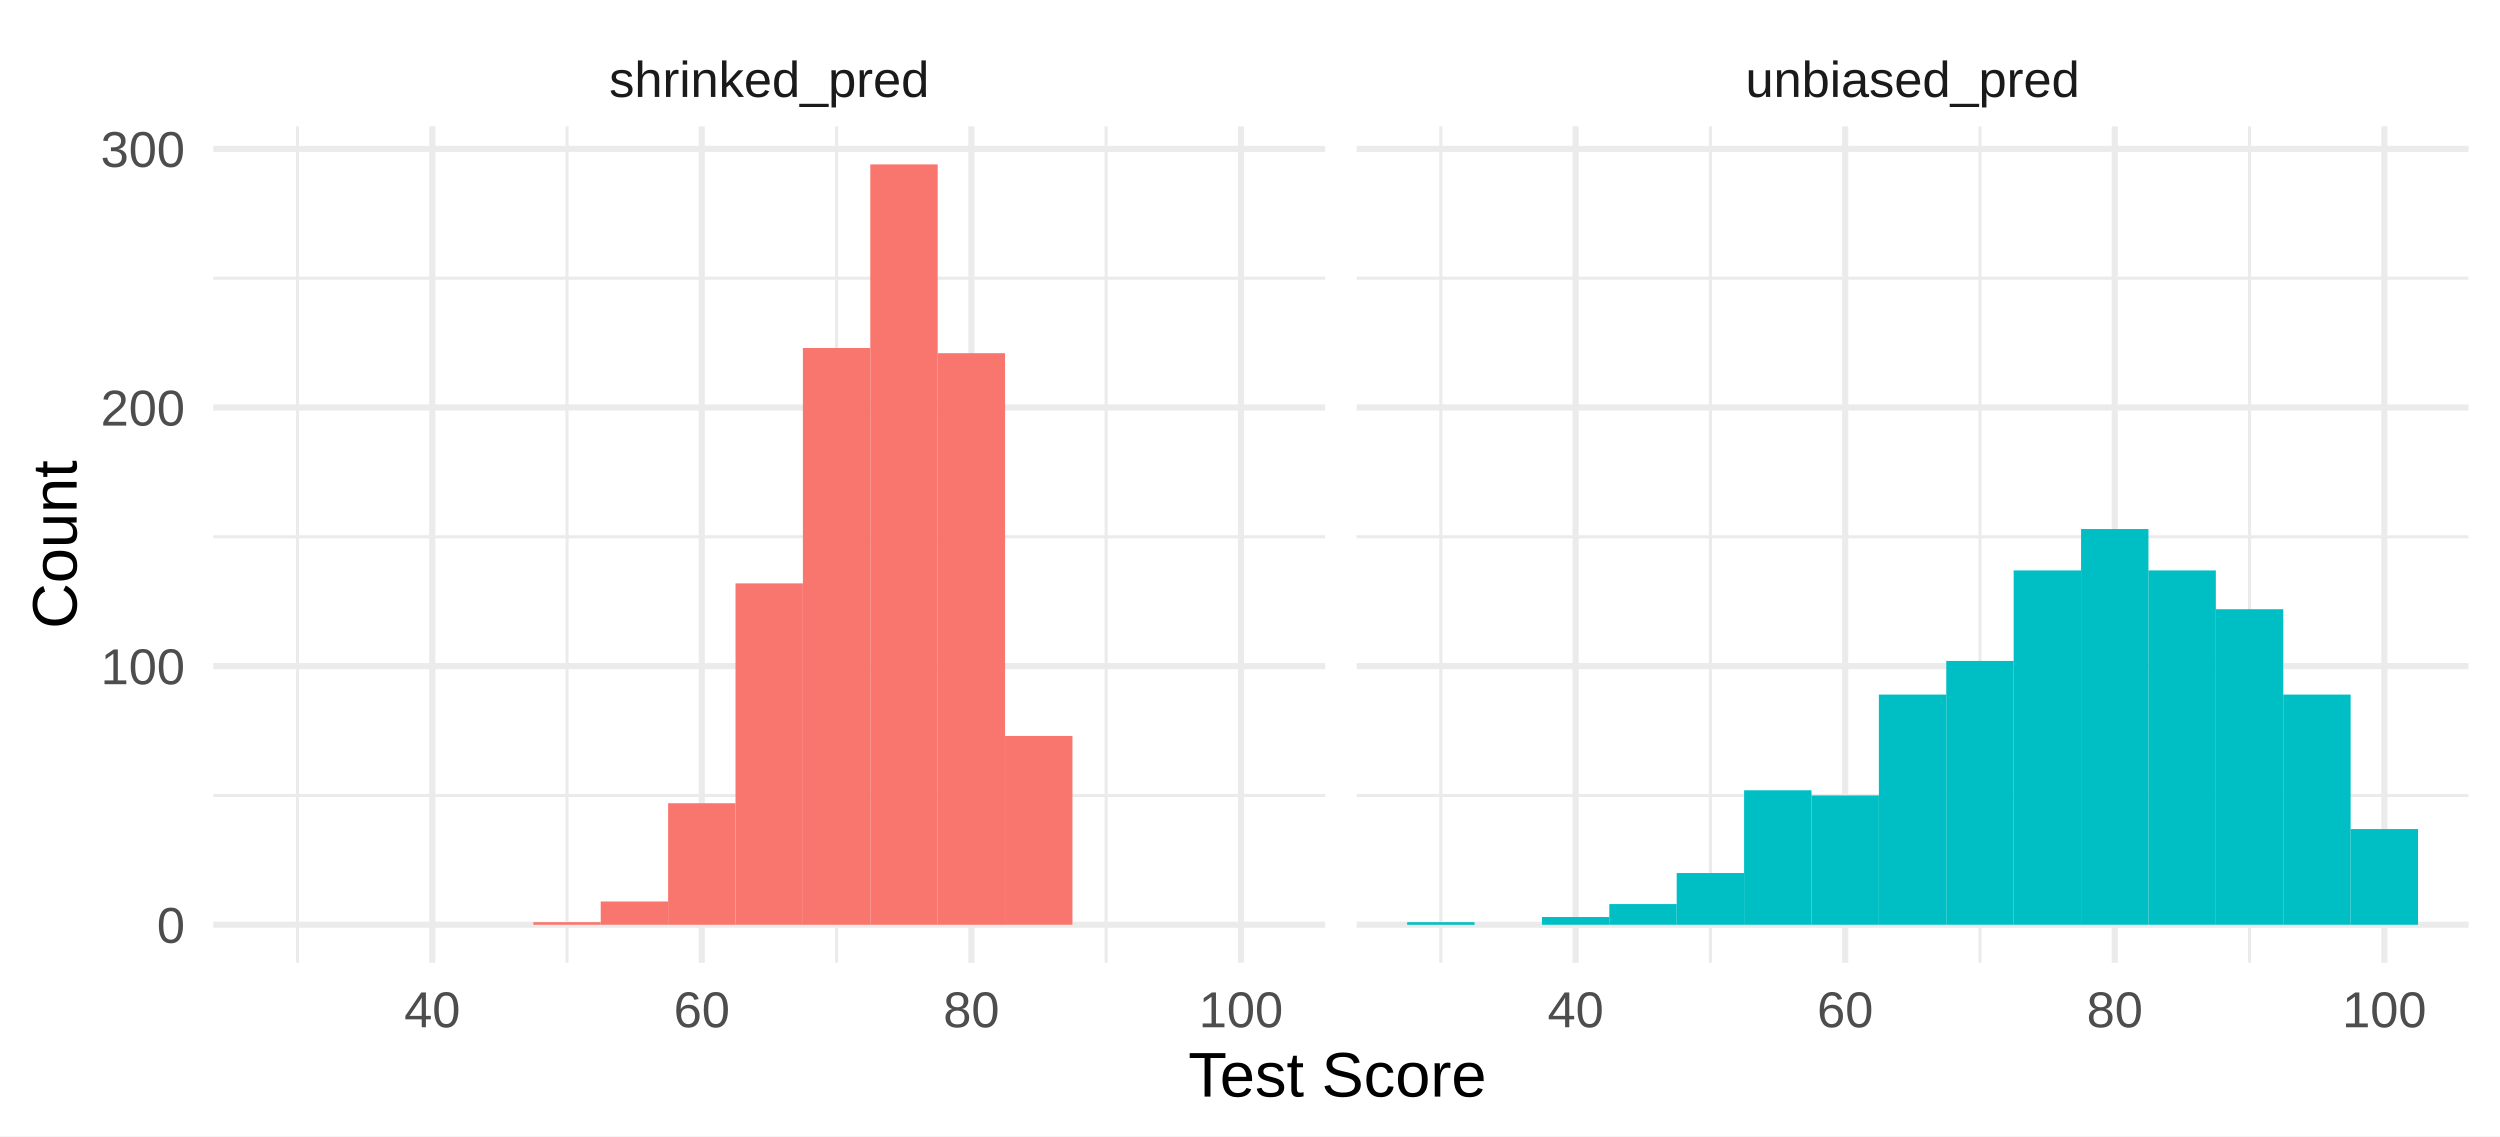
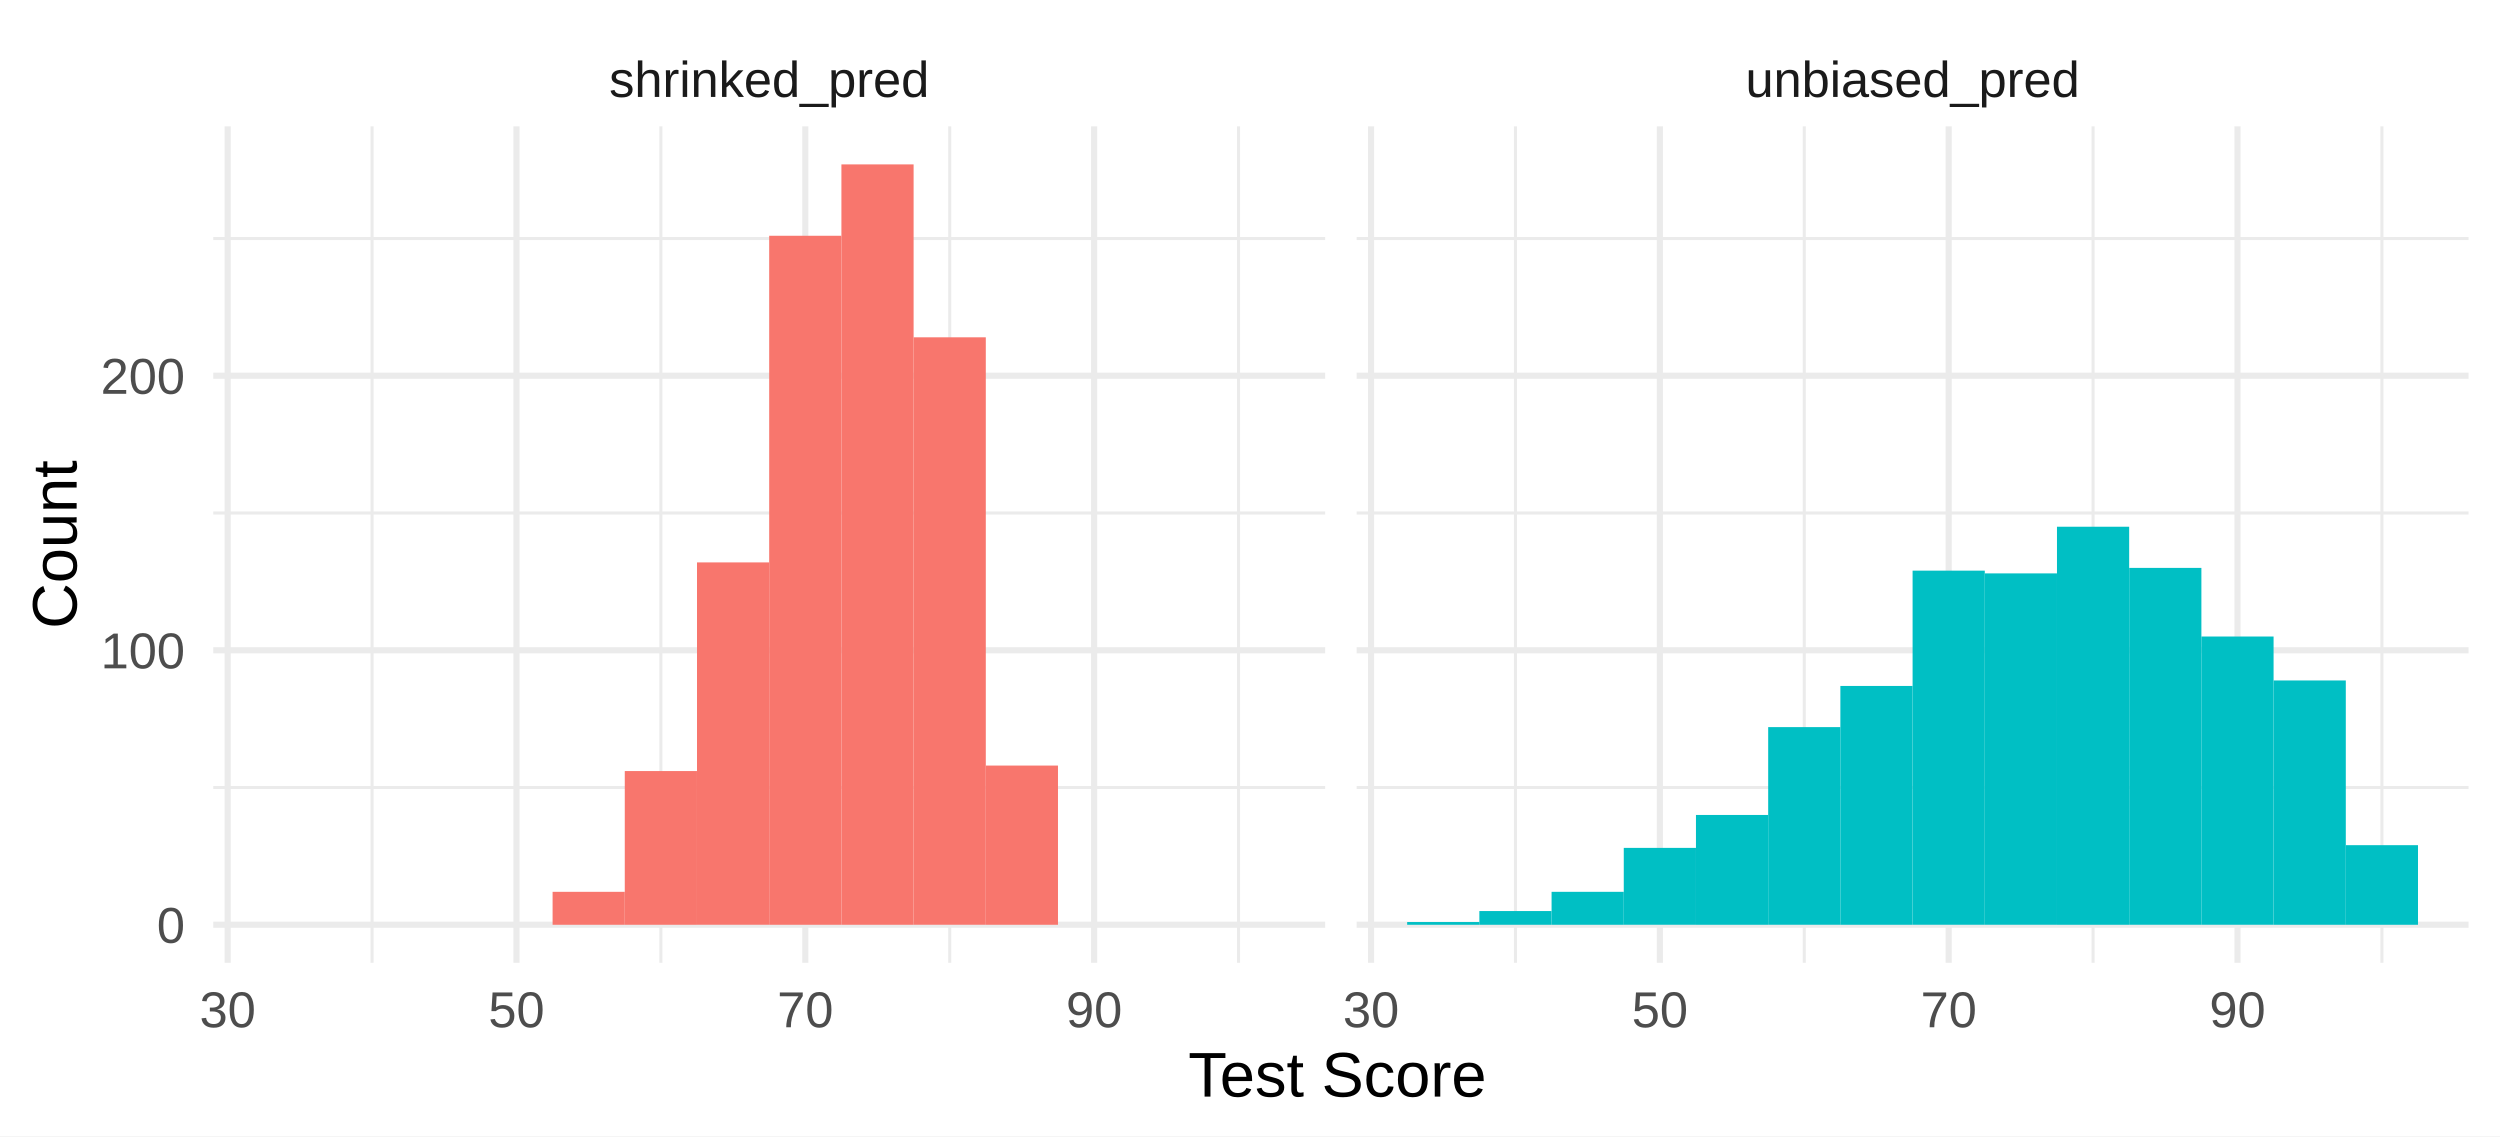
<svg xmlns="http://www.w3.org/2000/svg" viewBox="0 0 792.00 360.00">
  <defs>
    <style type="text/css">
    line, polyline, path, rect, circle {
      fill: none;
      stroke: #000000;
      stroke-linecap: round;
      stroke-linejoin: round;
      stroke-miterlimit: 10.00;
    }
  </style>
  </defs>
  <rect width="100%" height="100%" style="stroke: none; fill: #FFFFFF;" />
  <defs>
    <clipPath id="cpNjcuNTUwOHw0MTkuODEzfDMwNS4wMDl8NDAuMDMwOQ==">
      <rect x="67.55" y="40.03" width="352.26" height="264.98" />
    </clipPath>
  </defs>
-   <polyline points="67.55,252.00 419.81,252.00 " style="stroke-width: 0.97; stroke: #EBEBEB; stroke-linecap: butt;" clip-path="url(#cpNjcuNTUwOHw0MTkuODEzfDMwNS4wMDl8NDAuMDMwOQ==)" />
-   <polyline points="67.55,170.06 419.81,170.06 " style="stroke-width: 0.97; stroke: #EBEBEB; stroke-linecap: butt;" clip-path="url(#cpNjcuNTUwOHw0MTkuODEzfDMwNS4wMDl8NDAuMDMwOQ==)" />
-   <polyline points="67.55,88.13 419.81,88.13 " style="stroke-width: 0.97; stroke: #EBEBEB; stroke-linecap: butt;" clip-path="url(#cpNjcuNTUwOHw0MTkuODEzfDMwNS4wMDl8NDAuMDMwOQ==)" />
-   <polyline points="94.24,305.01 94.24,40.03 " style="stroke-width: 0.97; stroke: #EBEBEB; stroke-linecap: butt;" clip-path="url(#cpNjcuNTUwOHw0MTkuODEzfDMwNS4wMDl8NDAuMDMwOQ==)" />
-   <polyline points="179.63,305.01 179.63,40.03 " style="stroke-width: 0.97; stroke: #EBEBEB; stroke-linecap: butt;" clip-path="url(#cpNjcuNTUwOHw0MTkuODEzfDMwNS4wMDl8NDAuMDMwOQ==)" />
-   <polyline points="265.03,305.01 265.03,40.03 " style="stroke-width: 0.97; stroke: #EBEBEB; stroke-linecap: butt;" clip-path="url(#cpNjcuNTUwOHw0MTkuODEzfDMwNS4wMDl8NDAuMDMwOQ==)" />
-   <polyline points="350.43,305.01 350.43,40.03 " style="stroke-width: 0.97; stroke: #EBEBEB; stroke-linecap: butt;" clip-path="url(#cpNjcuNTUwOHw0MTkuODEzfDMwNS4wMDl8NDAuMDMwOQ==)" />
+   <polyline points="67.55,249.48 419.81,249.48 " style="stroke-width: 0.97; stroke: #EBEBEB; stroke-linecap: butt;" clip-path="url(#cpNjcuNTUwOHw0MTkuODEzfDMwNS4wMDl8NDAuMDMwOQ==)" />
+   <polyline points="67.55,162.52 419.81,162.52 " style="stroke-width: 0.97; stroke: #EBEBEB; stroke-linecap: butt;" clip-path="url(#cpNjcuNTUwOHw0MTkuODEzfDMwNS4wMDl8NDAuMDMwOQ==)" />
+   <polyline points="67.55,75.56 419.81,75.56 " style="stroke-width: 0.97; stroke: #EBEBEB; stroke-linecap: butt;" clip-path="url(#cpNjcuNTUwOHw0MTkuODEzfDMwNS4wMDl8NDAuMDMwOQ==)" />
+   <polyline points="117.87,305.01 117.87,40.03 " style="stroke-width: 0.97; stroke: #EBEBEB; stroke-linecap: butt;" clip-path="url(#cpNjcuNTUwOHw0MTkuODEzfDMwNS4wMDl8NDAuMDMwOQ==)" />
+   <polyline points="209.37,305.01 209.37,40.03 " style="stroke-width: 0.97; stroke: #EBEBEB; stroke-linecap: butt;" clip-path="url(#cpNjcuNTUwOHw0MTkuODEzfDMwNS4wMDl8NDAuMDMwOQ==)" />
+   <polyline points="300.87,305.01 300.87,40.03 " style="stroke-width: 0.97; stroke: #EBEBEB; stroke-linecap: butt;" clip-path="url(#cpNjcuNTUwOHw0MTkuODEzfDMwNS4wMDl8NDAuMDMwOQ==)" />
+   <polyline points="392.36,305.01 392.36,40.03 " style="stroke-width: 0.97; stroke: #EBEBEB; stroke-linecap: butt;" clip-path="url(#cpNjcuNTUwOHw0MTkuODEzfDMwNS4wMDl8NDAuMDMwOQ==)" />
  <polyline points="67.55,292.96 419.81,292.96 " style="stroke-width: 1.94; stroke: #EBEBEB; stroke-linecap: butt;" clip-path="url(#cpNjcuNTUwOHw0MTkuODEzfDMwNS4wMDl8NDAuMDMwOQ==)" />
-   <polyline points="67.55,211.03 419.81,211.03 " style="stroke-width: 1.94; stroke: #EBEBEB; stroke-linecap: butt;" clip-path="url(#cpNjcuNTUwOHw0MTkuODEzfDMwNS4wMDl8NDAuMDMwOQ==)" />
-   <polyline points="67.55,129.09 419.81,129.09 " style="stroke-width: 1.94; stroke: #EBEBEB; stroke-linecap: butt;" clip-path="url(#cpNjcuNTUwOHw0MTkuODEzfDMwNS4wMDl8NDAuMDMwOQ==)" />
-   <polyline points="67.55,47.16 419.81,47.16 " style="stroke-width: 1.94; stroke: #EBEBEB; stroke-linecap: butt;" clip-path="url(#cpNjcuNTUwOHw0MTkuODEzfDMwNS4wMDl8NDAuMDMwOQ==)" />
-   <polyline points="136.94,305.01 136.94,40.03 " style="stroke-width: 1.94; stroke: #EBEBEB; stroke-linecap: butt;" clip-path="url(#cpNjcuNTUwOHw0MTkuODEzfDMwNS4wMDl8NDAuMDMwOQ==)" />
-   <polyline points="222.33,305.01 222.33,40.03 " style="stroke-width: 1.94; stroke: #EBEBEB; stroke-linecap: butt;" clip-path="url(#cpNjcuNTUwOHw0MTkuODEzfDMwNS4wMDl8NDAuMDMwOQ==)" />
-   <polyline points="307.73,305.01 307.73,40.03 " style="stroke-width: 1.94; stroke: #EBEBEB; stroke-linecap: butt;" clip-path="url(#cpNjcuNTUwOHw0MTkuODEzfDMwNS4wMDl8NDAuMDMwOQ==)" />
-   <polyline points="393.13,305.01 393.13,40.03 " style="stroke-width: 1.94; stroke: #EBEBEB; stroke-linecap: butt;" clip-path="url(#cpNjcuNTUwOHw0MTkuODEzfDMwNS4wMDl8NDAuMDMwOQ==)" />
-   <rect x="83.56" y="292.96" width="21.35" height="0.00" style="stroke-width: 1.07; stroke: none; stroke-linecap: butt; fill: #F8766D;" clip-path="url(#cpNjcuNTUwOHw0MTkuODEzfDMwNS4wMDl8NDAuMDMwOQ==)" />
-   <rect x="104.91" y="292.96" width="21.35" height="0.00" style="stroke-width: 1.07; stroke: none; stroke-linecap: butt; fill: #F8766D;" clip-path="url(#cpNjcuNTUwOHw0MTkuODEzfDMwNS4wMDl8NDAuMDMwOQ==)" />
-   <rect x="126.26" y="292.96" width="21.35" height="0.00" style="stroke-width: 1.07; stroke: none; stroke-linecap: butt; fill: #F8766D;" clip-path="url(#cpNjcuNTUwOHw0MTkuODEzfDMwNS4wMDl8NDAuMDMwOQ==)" />
-   <rect x="147.61" y="292.96" width="21.35" height="0.00" style="stroke-width: 1.07; stroke: none; stroke-linecap: butt; fill: #F8766D;" clip-path="url(#cpNjcuNTUwOHw0MTkuODEzfDMwNS4wMDl8NDAuMDMwOQ==)" />
-   <rect x="168.96" y="292.15" width="21.35" height="0.82" style="stroke-width: 1.07; stroke: none; stroke-linecap: butt; fill: #F8766D;" clip-path="url(#cpNjcuNTUwOHw0MTkuODEzfDMwNS4wMDl8NDAuMDMwOQ==)" />
-   <rect x="190.31" y="285.59" width="21.35" height="7.37" style="stroke-width: 1.07; stroke: none; stroke-linecap: butt; fill: #F8766D;" clip-path="url(#cpNjcuNTUwOHw0MTkuODEzfDMwNS4wMDl8NDAuMDMwOQ==)" />
-   <rect x="211.66" y="254.46" width="21.35" height="38.51" style="stroke-width: 1.07; stroke: none; stroke-linecap: butt; fill: #F8766D;" clip-path="url(#cpNjcuNTUwOHw0MTkuODEzfDMwNS4wMDl8NDAuMDMwOQ==)" />
-   <rect x="233.01" y="184.81" width="21.35" height="108.15" style="stroke-width: 1.07; stroke: none; stroke-linecap: butt; fill: #F8766D;" clip-path="url(#cpNjcuNTUwOHw0MTkuODEzfDMwNS4wMDl8NDAuMDMwOQ==)" />
-   <rect x="254.36" y="110.25" width="21.35" height="182.72" style="stroke-width: 1.07; stroke: none; stroke-linecap: butt; fill: #F8766D;" clip-path="url(#cpNjcuNTUwOHw0MTkuODEzfDMwNS4wMDl8NDAuMDMwOQ==)" />
-   <rect x="275.71" y="52.08" width="21.35" height="240.89" style="stroke-width: 1.07; stroke: none; stroke-linecap: butt; fill: #F8766D;" clip-path="url(#cpNjcuNTUwOHw0MTkuODEzfDMwNS4wMDl8NDAuMDMwOQ==)" />
-   <rect x="297.05" y="111.89" width="21.35" height="181.08" style="stroke-width: 1.07; stroke: none; stroke-linecap: butt; fill: #F8766D;" clip-path="url(#cpNjcuNTUwOHw0MTkuODEzfDMwNS4wMDl8NDAuMDMwOQ==)" />
-   <rect x="318.40" y="233.15" width="21.35" height="59.81" style="stroke-width: 1.07; stroke: none; stroke-linecap: butt; fill: #F8766D;" clip-path="url(#cpNjcuNTUwOHw0MTkuODEzfDMwNS4wMDl8NDAuMDMwOQ==)" />
-   <rect x="339.75" y="292.96" width="21.35" height="0.00" style="stroke-width: 1.07; stroke: none; stroke-linecap: butt; fill: #F8766D;" clip-path="url(#cpNjcuNTUwOHw0MTkuODEzfDMwNS4wMDl8NDAuMDMwOQ==)" />
-   <rect x="361.10" y="292.96" width="21.35" height="0.00" style="stroke-width: 1.07; stroke: none; stroke-linecap: butt; fill: #F8766D;" clip-path="url(#cpNjcuNTUwOHw0MTkuODEzfDMwNS4wMDl8NDAuMDMwOQ==)" />
-   <rect x="382.45" y="292.96" width="21.35" height="0.00" style="stroke-width: 1.07; stroke: none; stroke-linecap: butt; fill: #F8766D;" clip-path="url(#cpNjcuNTUwOHw0MTkuODEzfDMwNS4wMDl8NDAuMDMwOQ==)" />
+   <polyline points="67.55,206.00 419.81,206.00 " style="stroke-width: 1.94; stroke: #EBEBEB; stroke-linecap: butt;" clip-path="url(#cpNjcuNTUwOHw0MTkuODEzfDMwNS4wMDl8NDAuMDMwOQ==)" />
+   <polyline points="67.55,119.04 419.81,119.04 " style="stroke-width: 1.94; stroke: #EBEBEB; stroke-linecap: butt;" clip-path="url(#cpNjcuNTUwOHw0MTkuODEzfDMwNS4wMDl8NDAuMDMwOQ==)" />
+   <polyline points="72.13,305.01 72.13,40.03 " style="stroke-width: 1.94; stroke: #EBEBEB; stroke-linecap: butt;" clip-path="url(#cpNjcuNTUwOHw0MTkuODEzfDMwNS4wMDl8NDAuMDMwOQ==)" />
+   <polyline points="163.62,305.01 163.62,40.03 " style="stroke-width: 1.94; stroke: #EBEBEB; stroke-linecap: butt;" clip-path="url(#cpNjcuNTUwOHw0MTkuODEzfDMwNS4wMDl8NDAuMDMwOQ==)" />
+   <polyline points="255.12,305.01 255.12,40.03 " style="stroke-width: 1.94; stroke: #EBEBEB; stroke-linecap: butt;" clip-path="url(#cpNjcuNTUwOHw0MTkuODEzfDMwNS4wMDl8NDAuMDMwOQ==)" />
+   <polyline points="346.62,305.01 346.62,40.03 " style="stroke-width: 1.94; stroke: #EBEBEB; stroke-linecap: butt;" clip-path="url(#cpNjcuNTUwOHw0MTkuODEzfDMwNS4wMDl8NDAuMDMwOQ==)" />
+   <rect x="83.56" y="292.96" width="22.87" height="0.00" style="stroke-width: 1.07; stroke: none; stroke-linecap: butt; fill: #F8766D;" clip-path="url(#cpNjcuNTUwOHw0MTkuODEzfDMwNS4wMDl8NDAuMDMwOQ==)" />
+   <rect x="106.44" y="292.96" width="22.87" height="0.00" style="stroke-width: 1.07; stroke: none; stroke-linecap: butt; fill: #F8766D;" clip-path="url(#cpNjcuNTUwOHw0MTkuODEzfDMwNS4wMDl8NDAuMDMwOQ==)" />
+   <rect x="129.31" y="292.96" width="22.87" height="0.00" style="stroke-width: 1.07; stroke: none; stroke-linecap: butt; fill: #F8766D;" clip-path="url(#cpNjcuNTUwOHw0MTkuODEzfDMwNS4wMDl8NDAuMDMwOQ==)" />
+   <rect x="152.19" y="292.96" width="22.87" height="0.00" style="stroke-width: 1.07; stroke: none; stroke-linecap: butt; fill: #F8766D;" clip-path="url(#cpNjcuNTUwOHw0MTkuODEzfDMwNS4wMDl8NDAuMDMwOQ==)" />
+   <rect x="175.06" y="282.53" width="22.87" height="10.44" style="stroke-width: 1.07; stroke: none; stroke-linecap: butt; fill: #F8766D;" clip-path="url(#cpNjcuNTUwOHw0MTkuODEzfDMwNS4wMDl8NDAuMDMwOQ==)" />
+   <rect x="197.93" y="244.27" width="22.87" height="48.70" style="stroke-width: 1.07; stroke: none; stroke-linecap: butt; fill: #F8766D;" clip-path="url(#cpNjcuNTUwOHw0MTkuODEzfDMwNS4wMDl8NDAuMDMwOQ==)" />
+   <rect x="220.81" y="178.17" width="22.87" height="114.79" style="stroke-width: 1.07; stroke: none; stroke-linecap: butt; fill: #F8766D;" clip-path="url(#cpNjcuNTUwOHw0MTkuODEzfDMwNS4wMDl8NDAuMDMwOQ==)" />
+   <rect x="243.68" y="74.69" width="22.87" height="218.28" style="stroke-width: 1.07; stroke: none; stroke-linecap: butt; fill: #F8766D;" clip-path="url(#cpNjcuNTUwOHw0MTkuODEzfDMwNS4wMDl8NDAuMDMwOQ==)" />
+   <rect x="266.56" y="52.08" width="22.87" height="240.89" style="stroke-width: 1.07; stroke: none; stroke-linecap: butt; fill: #F8766D;" clip-path="url(#cpNjcuNTUwOHw0MTkuODEzfDMwNS4wMDl8NDAuMDMwOQ==)" />
+   <rect x="289.43" y="106.86" width="22.87" height="186.10" style="stroke-width: 1.07; stroke: none; stroke-linecap: butt; fill: #F8766D;" clip-path="url(#cpNjcuNTUwOHw0MTkuODEzfDMwNS4wMDl8NDAuMDMwOQ==)" />
+   <rect x="312.30" y="242.53" width="22.87" height="50.44" style="stroke-width: 1.07; stroke: none; stroke-linecap: butt; fill: #F8766D;" clip-path="url(#cpNjcuNTUwOHw0MTkuODEzfDMwNS4wMDl8NDAuMDMwOQ==)" />
+   <rect x="335.18" y="292.96" width="22.87" height="0.00" style="stroke-width: 1.07; stroke: none; stroke-linecap: butt; fill: #F8766D;" clip-path="url(#cpNjcuNTUwOHw0MTkuODEzfDMwNS4wMDl8NDAuMDMwOQ==)" />
+   <rect x="358.05" y="292.96" width="22.87" height="0.00" style="stroke-width: 1.07; stroke: none; stroke-linecap: butt; fill: #F8766D;" clip-path="url(#cpNjcuNTUwOHw0MTkuODEzfDMwNS4wMDl8NDAuMDMwOQ==)" />
+   <rect x="380.93" y="292.96" width="22.87" height="0.00" style="stroke-width: 1.07; stroke: none; stroke-linecap: butt; fill: #F8766D;" clip-path="url(#cpNjcuNTUwOHw0MTkuODEzfDMwNS4wMDl8NDAuMDMwOQ==)" />
  <defs>
    <clipPath id="cpMHw3OTJ8MzYwfDA=">
      <rect x="0.00" y="0.00" width="792.00" height="360.00" />
    </clipPath>
  </defs>
  <defs>
    <clipPath id="cpNDI5Ljc3NXw3ODIuMDM3fDMwNS4wMDl8NDAuMDMwOQ==">
      <rect x="429.78" y="40.03" width="352.26" height="264.98" />
    </clipPath>
  </defs>
-   <polyline points="429.78,252.00 782.04,252.00 " style="stroke-width: 0.97; stroke: #EBEBEB; stroke-linecap: butt;" clip-path="url(#cpNDI5Ljc3NXw3ODIuMDM3fDMwNS4wMDl8NDAuMDMwOQ==)" />
-   <polyline points="429.78,170.06 782.04,170.06 " style="stroke-width: 0.97; stroke: #EBEBEB; stroke-linecap: butt;" clip-path="url(#cpNDI5Ljc3NXw3ODIuMDM3fDMwNS4wMDl8NDAuMDMwOQ==)" />
-   <polyline points="429.78,88.13 782.04,88.13 " style="stroke-width: 0.97; stroke: #EBEBEB; stroke-linecap: butt;" clip-path="url(#cpNDI5Ljc3NXw3ODIuMDM3fDMwNS4wMDl8NDAuMDMwOQ==)" />
-   <polyline points="456.46,305.01 456.46,40.03 " style="stroke-width: 0.97; stroke: #EBEBEB; stroke-linecap: butt;" clip-path="url(#cpNDI5Ljc3NXw3ODIuMDM3fDMwNS4wMDl8NDAuMDMwOQ==)" />
-   <polyline points="541.86,305.01 541.86,40.03 " style="stroke-width: 0.97; stroke: #EBEBEB; stroke-linecap: butt;" clip-path="url(#cpNDI5Ljc3NXw3ODIuMDM3fDMwNS4wMDl8NDAuMDMwOQ==)" />
-   <polyline points="627.26,305.01 627.26,40.03 " style="stroke-width: 0.97; stroke: #EBEBEB; stroke-linecap: butt;" clip-path="url(#cpNDI5Ljc3NXw3ODIuMDM3fDMwNS4wMDl8NDAuMDMwOQ==)" />
-   <polyline points="712.65,305.01 712.65,40.03 " style="stroke-width: 0.97; stroke: #EBEBEB; stroke-linecap: butt;" clip-path="url(#cpNDI5Ljc3NXw3ODIuMDM3fDMwNS4wMDl8NDAuMDMwOQ==)" />
+   <polyline points="429.78,249.48 782.04,249.48 " style="stroke-width: 0.97; stroke: #EBEBEB; stroke-linecap: butt;" clip-path="url(#cpNDI5Ljc3NXw3ODIuMDM3fDMwNS4wMDl8NDAuMDMwOQ==)" />
+   <polyline points="429.78,162.52 782.04,162.52 " style="stroke-width: 0.97; stroke: #EBEBEB; stroke-linecap: butt;" clip-path="url(#cpNDI5Ljc3NXw3ODIuMDM3fDMwNS4wMDl8NDAuMDMwOQ==)" />
+   <polyline points="429.78,75.56 782.04,75.56 " style="stroke-width: 0.97; stroke: #EBEBEB; stroke-linecap: butt;" clip-path="url(#cpNDI5Ljc3NXw3ODIuMDM3fDMwNS4wMDl8NDAuMDMwOQ==)" />
+   <polyline points="480.10,305.01 480.10,40.03 " style="stroke-width: 0.97; stroke: #EBEBEB; stroke-linecap: butt;" clip-path="url(#cpNDI5Ljc3NXw3ODIuMDM3fDMwNS4wMDl8NDAuMDMwOQ==)" />
+   <polyline points="571.60,305.01 571.60,40.03 " style="stroke-width: 0.97; stroke: #EBEBEB; stroke-linecap: butt;" clip-path="url(#cpNDI5Ljc3NXw3ODIuMDM3fDMwNS4wMDl8NDAuMDMwOQ==)" />
+   <polyline points="663.09,305.01 663.09,40.03 " style="stroke-width: 0.97; stroke: #EBEBEB; stroke-linecap: butt;" clip-path="url(#cpNDI5Ljc3NXw3ODIuMDM3fDMwNS4wMDl8NDAuMDMwOQ==)" />
+   <polyline points="754.59,305.01 754.59,40.03 " style="stroke-width: 0.97; stroke: #EBEBEB; stroke-linecap: butt;" clip-path="url(#cpNDI5Ljc3NXw3ODIuMDM3fDMwNS4wMDl8NDAuMDMwOQ==)" />
  <polyline points="429.78,292.96 782.04,292.96 " style="stroke-width: 1.94; stroke: #EBEBEB; stroke-linecap: butt;" clip-path="url(#cpNDI5Ljc3NXw3ODIuMDM3fDMwNS4wMDl8NDAuMDMwOQ==)" />
-   <polyline points="429.78,211.03 782.04,211.03 " style="stroke-width: 1.94; stroke: #EBEBEB; stroke-linecap: butt;" clip-path="url(#cpNDI5Ljc3NXw3ODIuMDM3fDMwNS4wMDl8NDAuMDMwOQ==)" />
-   <polyline points="429.78,129.09 782.04,129.09 " style="stroke-width: 1.94; stroke: #EBEBEB; stroke-linecap: butt;" clip-path="url(#cpNDI5Ljc3NXw3ODIuMDM3fDMwNS4wMDl8NDAuMDMwOQ==)" />
-   <polyline points="429.78,47.16 782.04,47.16 " style="stroke-width: 1.94; stroke: #EBEBEB; stroke-linecap: butt;" clip-path="url(#cpNDI5Ljc3NXw3ODIuMDM3fDMwNS4wMDl8NDAuMDMwOQ==)" />
-   <polyline points="499.16,305.01 499.16,40.03 " style="stroke-width: 1.94; stroke: #EBEBEB; stroke-linecap: butt;" clip-path="url(#cpNDI5Ljc3NXw3ODIuMDM3fDMwNS4wMDl8NDAuMDMwOQ==)" />
-   <polyline points="584.56,305.01 584.56,40.03 " style="stroke-width: 1.94; stroke: #EBEBEB; stroke-linecap: butt;" clip-path="url(#cpNDI5Ljc3NXw3ODIuMDM3fDMwNS4wMDl8NDAuMDMwOQ==)" />
-   <polyline points="669.95,305.01 669.95,40.03 " style="stroke-width: 1.94; stroke: #EBEBEB; stroke-linecap: butt;" clip-path="url(#cpNDI5Ljc3NXw3ODIuMDM3fDMwNS4wMDl8NDAuMDMwOQ==)" />
-   <polyline points="755.35,305.01 755.35,40.03 " style="stroke-width: 1.94; stroke: #EBEBEB; stroke-linecap: butt;" clip-path="url(#cpNDI5Ljc3NXw3ODIuMDM3fDMwNS4wMDl8NDAuMDMwOQ==)" />
-   <rect x="445.79" y="292.15" width="21.35" height="0.82" style="stroke-width: 1.07; stroke: none; stroke-linecap: butt; fill: #00BFC4;" clip-path="url(#cpNDI5Ljc3NXw3ODIuMDM3fDMwNS4wMDl8NDAuMDMwOQ==)" />
-   <rect x="467.14" y="292.96" width="21.35" height="0.00" style="stroke-width: 1.07; stroke: none; stroke-linecap: butt; fill: #00BFC4;" clip-path="url(#cpNDI5Ljc3NXw3ODIuMDM3fDMwNS4wMDl8NDAuMDMwOQ==)" />
-   <rect x="488.49" y="290.51" width="21.35" height="2.46" style="stroke-width: 1.07; stroke: none; stroke-linecap: butt; fill: #00BFC4;" clip-path="url(#cpNDI5Ljc3NXw3ODIuMDM3fDMwNS4wMDl8NDAuMDMwOQ==)" />
-   <rect x="509.83" y="286.41" width="21.35" height="6.55" style="stroke-width: 1.07; stroke: none; stroke-linecap: butt; fill: #00BFC4;" clip-path="url(#cpNDI5Ljc3NXw3ODIuMDM3fDMwNS4wMDl8NDAuMDMwOQ==)" />
-   <rect x="531.18" y="276.58" width="21.35" height="16.39" style="stroke-width: 1.07; stroke: none; stroke-linecap: butt; fill: #00BFC4;" clip-path="url(#cpNDI5Ljc3NXw3ODIuMDM3fDMwNS4wMDl8NDAuMDMwOQ==)" />
-   <rect x="552.53" y="250.36" width="21.35" height="42.61" style="stroke-width: 1.07; stroke: none; stroke-linecap: butt; fill: #00BFC4;" clip-path="url(#cpNDI5Ljc3NXw3ODIuMDM3fDMwNS4wMDl8NDAuMDMwOQ==)" />
-   <rect x="573.88" y="252.00" width="21.35" height="40.97" style="stroke-width: 1.07; stroke: none; stroke-linecap: butt; fill: #00BFC4;" clip-path="url(#cpNDI5Ljc3NXw3ODIuMDM3fDMwNS4wMDl8NDAuMDMwOQ==)" />
-   <rect x="595.23" y="220.04" width="21.35" height="72.92" style="stroke-width: 1.07; stroke: none; stroke-linecap: butt; fill: #00BFC4;" clip-path="url(#cpNDI5Ljc3NXw3ODIuMDM3fDMwNS4wMDl8NDAuMDMwOQ==)" />
-   <rect x="616.58" y="209.39" width="21.35" height="83.57" style="stroke-width: 1.07; stroke: none; stroke-linecap: butt; fill: #00BFC4;" clip-path="url(#cpNDI5Ljc3NXw3ODIuMDM3fDMwNS4wMDl8NDAuMDMwOQ==)" />
-   <rect x="637.93" y="180.71" width="21.35" height="112.25" style="stroke-width: 1.07; stroke: none; stroke-linecap: butt; fill: #00BFC4;" clip-path="url(#cpNDI5Ljc3NXw3ODIuMDM3fDMwNS4wMDl8NDAuMDMwOQ==)" />
-   <rect x="659.28" y="167.60" width="21.35" height="125.36" style="stroke-width: 1.07; stroke: none; stroke-linecap: butt; fill: #00BFC4;" clip-path="url(#cpNDI5Ljc3NXw3ODIuMDM3fDMwNS4wMDl8NDAuMDMwOQ==)" />
-   <rect x="680.63" y="180.71" width="21.35" height="112.25" style="stroke-width: 1.07; stroke: none; stroke-linecap: butt; fill: #00BFC4;" clip-path="url(#cpNDI5Ljc3NXw3ODIuMDM3fDMwNS4wMDl8NDAuMDMwOQ==)" />
-   <rect x="701.98" y="193.00" width="21.35" height="99.96" style="stroke-width: 1.07; stroke: none; stroke-linecap: butt; fill: #00BFC4;" clip-path="url(#cpNDI5Ljc3NXw3ODIuMDM3fDMwNS4wMDl8NDAuMDMwOQ==)" />
-   <rect x="723.33" y="220.04" width="21.35" height="72.92" style="stroke-width: 1.07; stroke: none; stroke-linecap: butt; fill: #00BFC4;" clip-path="url(#cpNDI5Ljc3NXw3ODIuMDM3fDMwNS4wMDl8NDAuMDMwOQ==)" />
-   <rect x="744.68" y="262.65" width="21.35" height="30.32" style="stroke-width: 1.07; stroke: none; stroke-linecap: butt; fill: #00BFC4;" clip-path="url(#cpNDI5Ljc3NXw3ODIuMDM3fDMwNS4wMDl8NDAuMDMwOQ==)" />
+   <polyline points="429.78,206.00 782.04,206.00 " style="stroke-width: 1.94; stroke: #EBEBEB; stroke-linecap: butt;" clip-path="url(#cpNDI5Ljc3NXw3ODIuMDM3fDMwNS4wMDl8NDAuMDMwOQ==)" />
+   <polyline points="429.78,119.04 782.04,119.04 " style="stroke-width: 1.94; stroke: #EBEBEB; stroke-linecap: butt;" clip-path="url(#cpNDI5Ljc3NXw3ODIuMDM3fDMwNS4wMDl8NDAuMDMwOQ==)" />
+   <polyline points="434.35,305.01 434.35,40.03 " style="stroke-width: 1.94; stroke: #EBEBEB; stroke-linecap: butt;" clip-path="url(#cpNDI5Ljc3NXw3ODIuMDM3fDMwNS4wMDl8NDAuMDMwOQ==)" />
+   <polyline points="525.85,305.01 525.85,40.03 " style="stroke-width: 1.94; stroke: #EBEBEB; stroke-linecap: butt;" clip-path="url(#cpNDI5Ljc3NXw3ODIuMDM3fDMwNS4wMDl8NDAuMDMwOQ==)" />
+   <polyline points="617.34,305.01 617.34,40.03 " style="stroke-width: 1.94; stroke: #EBEBEB; stroke-linecap: butt;" clip-path="url(#cpNDI5Ljc3NXw3ODIuMDM3fDMwNS4wMDl8NDAuMDMwOQ==)" />
+   <polyline points="708.84,305.01 708.84,40.03 " style="stroke-width: 1.94; stroke: #EBEBEB; stroke-linecap: butt;" clip-path="url(#cpNDI5Ljc3NXw3ODIuMDM3fDMwNS4wMDl8NDAuMDMwOQ==)" />
+   <rect x="445.79" y="292.10" width="22.87" height="0.87" style="stroke-width: 1.07; stroke: none; stroke-linecap: butt; fill: #00BFC4;" clip-path="url(#cpNDI5Ljc3NXw3ODIuMDM3fDMwNS4wMDl8NDAuMDMwOQ==)" />
+   <rect x="468.66" y="288.62" width="22.87" height="4.35" style="stroke-width: 1.07; stroke: none; stroke-linecap: butt; fill: #00BFC4;" clip-path="url(#cpNDI5Ljc3NXw3ODIuMDM3fDMwNS4wMDl8NDAuMDMwOQ==)" />
+   <rect x="491.54" y="282.53" width="22.87" height="10.44" style="stroke-width: 1.07; stroke: none; stroke-linecap: butt; fill: #00BFC4;" clip-path="url(#cpNDI5Ljc3NXw3ODIuMDM3fDMwNS4wMDl8NDAuMDMwOQ==)" />
+   <rect x="514.41" y="268.61" width="22.87" height="24.35" style="stroke-width: 1.07; stroke: none; stroke-linecap: butt; fill: #00BFC4;" clip-path="url(#cpNDI5Ljc3NXw3ODIuMDM3fDMwNS4wMDl8NDAuMDMwOQ==)" />
+   <rect x="537.28" y="258.18" width="22.87" height="34.79" style="stroke-width: 1.07; stroke: none; stroke-linecap: butt; fill: #00BFC4;" clip-path="url(#cpNDI5Ljc3NXw3ODIuMDM3fDMwNS4wMDl8NDAuMDMwOQ==)" />
+   <rect x="560.16" y="230.35" width="22.87" height="62.61" style="stroke-width: 1.07; stroke: none; stroke-linecap: butt; fill: #00BFC4;" clip-path="url(#cpNDI5Ljc3NXw3ODIuMDM3fDMwNS4wMDl8NDAuMDMwOQ==)" />
+   <rect x="583.03" y="217.31" width="22.87" height="75.66" style="stroke-width: 1.07; stroke: none; stroke-linecap: butt; fill: #00BFC4;" clip-path="url(#cpNDI5Ljc3NXw3ODIuMDM3fDMwNS4wMDl8NDAuMDMwOQ==)" />
+   <rect x="605.91" y="180.78" width="22.87" height="112.18" style="stroke-width: 1.07; stroke: none; stroke-linecap: butt; fill: #00BFC4;" clip-path="url(#cpNDI5Ljc3NXw3ODIuMDM3fDMwNS4wMDl8NDAuMDMwOQ==)" />
+   <rect x="628.78" y="181.65" width="22.87" height="111.31" style="stroke-width: 1.07; stroke: none; stroke-linecap: butt; fill: #00BFC4;" clip-path="url(#cpNDI5Ljc3NXw3ODIuMDM3fDMwNS4wMDl8NDAuMDMwOQ==)" />
+   <rect x="651.65" y="166.87" width="22.87" height="126.10" style="stroke-width: 1.07; stroke: none; stroke-linecap: butt; fill: #00BFC4;" clip-path="url(#cpNDI5Ljc3NXw3ODIuMDM3fDMwNS4wMDl8NDAuMDMwOQ==)" />
+   <rect x="674.53" y="179.91" width="22.87" height="113.05" style="stroke-width: 1.07; stroke: none; stroke-linecap: butt; fill: #00BFC4;" clip-path="url(#cpNDI5Ljc3NXw3ODIuMDM3fDMwNS4wMDl8NDAuMDMwOQ==)" />
+   <rect x="697.40" y="201.65" width="22.87" height="91.31" style="stroke-width: 1.07; stroke: none; stroke-linecap: butt; fill: #00BFC4;" clip-path="url(#cpNDI5Ljc3NXw3ODIuMDM3fDMwNS4wMDl8NDAuMDMwOQ==)" />
+   <rect x="720.28" y="215.57" width="22.87" height="77.40" style="stroke-width: 1.07; stroke: none; stroke-linecap: butt; fill: #00BFC4;" clip-path="url(#cpNDI5Ljc3NXw3ODIuMDM3fDMwNS4wMDl8NDAuMDMwOQ==)" />
+   <rect x="743.15" y="267.75" width="22.87" height="25.22" style="stroke-width: 1.07; stroke: none; stroke-linecap: butt; fill: #00BFC4;" clip-path="url(#cpNDI5Ljc3NXw3ODIuMDM3fDMwNS4wMDl8NDAuMDMwOQ==)" />
  <defs>
    <clipPath id="cpMHw3OTJ8MzYwfDA=">
      <rect x="0.00" y="0.00" width="792.00" height="360.00" />
    </clipPath>
  </defs>
  <defs>
    <clipPath id="cpNjcuNTUwOHw0MTkuODEzfDQwLjAzMDl8OS45NjI2NA==">
      <rect x="67.55" y="9.96" width="352.26" height="30.07" />
    </clipPath>
  </defs>
  <g clip-path="url(#cpNjcuNTUwOHw0MTkuODEzfDQwLjAzMDl8OS45NjI2NA==)">
    <text x="192.98" y="30.72" style="font-size: 16.00px; fill: #1A1A1A; font-family: Arial;" textLength="101.40px" lengthAdjust="spacingAndGlyphs">shrinked_pred</text>
  </g>
  <defs>
    <clipPath id="cpMHw3OTJ8MzYwfDA=">
      <rect x="0.00" y="0.00" width="792.00" height="360.00" />
    </clipPath>
  </defs>
  <defs>
    <clipPath id="cpNDI5Ljc3NXw3ODIuMDM3fDQwLjAzMDl8OS45NjI2NA==">
      <rect x="429.78" y="9.96" width="352.26" height="30.07" />
    </clipPath>
  </defs>
  <g clip-path="url(#cpNDI5Ljc3NXw3ODIuMDM3fDQwLjAzMDl8OS45NjI2NA==)">
    <text x="552.97" y="30.72" style="font-size: 16.00px; fill: #1A1A1A; font-family: Arial;" textLength="105.87px" lengthAdjust="spacingAndGlyphs">unbiased_pred</text>
  </g>
  <defs>
    <clipPath id="cpMHw3OTJ8MzYwfDA=">
      <rect x="0.00" y="0.00" width="792.00" height="360.00" />
    </clipPath>
  </defs>
  <g clip-path="url(#cpMHw3OTJ8MzYwfDA=)">
-     <text x="128.04" y="325.43" style="font-size: 16.00px; fill: #4D4D4D; font-family: Arial;" textLength="17.80px" lengthAdjust="spacingAndGlyphs">40</text>
+     <text x="63.23" y="325.43" style="font-size: 16.00px; fill: #4D4D4D; font-family: Arial;" textLength="17.80px" lengthAdjust="spacingAndGlyphs">30</text>
  </g>
  <g clip-path="url(#cpMHw3OTJ8MzYwfDA=)">
-     <text x="213.43" y="325.43" style="font-size: 16.00px; fill: #4D4D4D; font-family: Arial;" textLength="17.80px" lengthAdjust="spacingAndGlyphs">60</text>
+     <text x="154.72" y="325.43" style="font-size: 16.00px; fill: #4D4D4D; font-family: Arial;" textLength="17.80px" lengthAdjust="spacingAndGlyphs">50</text>
  </g>
  <g clip-path="url(#cpMHw3OTJ8MzYwfDA=)">
-     <text x="298.83" y="325.43" style="font-size: 16.00px; fill: #4D4D4D; font-family: Arial;" textLength="17.80px" lengthAdjust="spacingAndGlyphs">80</text>
+     <text x="246.22" y="325.43" style="font-size: 16.00px; fill: #4D4D4D; font-family: Arial;" textLength="17.80px" lengthAdjust="spacingAndGlyphs">70</text>
  </g>
  <g clip-path="url(#cpMHw3OTJ8MzYwfDA=)">
-     <text x="379.78" y="325.43" style="font-size: 16.00px; fill: #4D4D4D; font-family: Arial;" textLength="26.70px" lengthAdjust="spacingAndGlyphs">100</text>
+     <text x="337.72" y="325.43" style="font-size: 16.00px; fill: #4D4D4D; font-family: Arial;" textLength="17.80px" lengthAdjust="spacingAndGlyphs">90</text>
  </g>
  <g clip-path="url(#cpMHw3OTJ8MzYwfDA=)">
-     <text x="490.26" y="325.43" style="font-size: 16.00px; fill: #4D4D4D; font-family: Arial;" textLength="17.80px" lengthAdjust="spacingAndGlyphs">40</text>
+     <text x="425.45" y="325.43" style="font-size: 16.00px; fill: #4D4D4D; font-family: Arial;" textLength="17.80px" lengthAdjust="spacingAndGlyphs">30</text>
  </g>
  <g clip-path="url(#cpMHw3OTJ8MzYwfDA=)">
-     <text x="575.66" y="325.43" style="font-size: 16.00px; fill: #4D4D4D; font-family: Arial;" textLength="17.80px" lengthAdjust="spacingAndGlyphs">60</text>
+     <text x="516.95" y="325.43" style="font-size: 16.00px; fill: #4D4D4D; font-family: Arial;" textLength="17.80px" lengthAdjust="spacingAndGlyphs">50</text>
  </g>
  <g clip-path="url(#cpMHw3OTJ8MzYwfDA=)">
-     <text x="661.06" y="325.43" style="font-size: 16.00px; fill: #4D4D4D; font-family: Arial;" textLength="17.80px" lengthAdjust="spacingAndGlyphs">80</text>
+     <text x="608.45" y="325.43" style="font-size: 16.00px; fill: #4D4D4D; font-family: Arial;" textLength="17.80px" lengthAdjust="spacingAndGlyphs">70</text>
  </g>
  <g clip-path="url(#cpMHw3OTJ8MzYwfDA=)">
-     <text x="742.00" y="325.43" style="font-size: 16.00px; fill: #4D4D4D; font-family: Arial;" textLength="26.70px" lengthAdjust="spacingAndGlyphs">100</text>
+     <text x="699.94" y="325.43" style="font-size: 16.00px; fill: #4D4D4D; font-family: Arial;" textLength="17.80px" lengthAdjust="spacingAndGlyphs">90</text>
  </g>
  <g clip-path="url(#cpMHw3OTJ8MzYwfDA=)">
    <text x="49.69" y="298.69" style="font-size: 16.00px; fill: #4D4D4D; font-family: Arial;" textLength="8.90px" lengthAdjust="spacingAndGlyphs">0</text>
  </g>
  <g clip-path="url(#cpMHw3OTJ8MzYwfDA=)">
-     <text x="31.89" y="216.76" style="font-size: 16.00px; fill: #4D4D4D; font-family: Arial;" textLength="26.70px" lengthAdjust="spacingAndGlyphs">100</text>
+     <text x="31.89" y="211.73" style="font-size: 16.00px; fill: #4D4D4D; font-family: Arial;" textLength="26.70px" lengthAdjust="spacingAndGlyphs">100</text>
  </g>
  <g clip-path="url(#cpMHw3OTJ8MzYwfDA=)">
-     <text x="31.89" y="134.82" style="font-size: 16.00px; fill: #4D4D4D; font-family: Arial;" textLength="26.70px" lengthAdjust="spacingAndGlyphs">200</text>
-   </g>
-   <g clip-path="url(#cpMHw3OTJ8MzYwfDA=)">
-     <text x="31.89" y="52.89" style="font-size: 16.00px; fill: #4D4D4D; font-family: Arial;" textLength="26.70px" lengthAdjust="spacingAndGlyphs">300</text>
+     <text x="31.89" y="124.76" style="font-size: 16.00px; fill: #4D4D4D; font-family: Arial;" textLength="26.70px" lengthAdjust="spacingAndGlyphs">200</text>
  </g>
  <g clip-path="url(#cpMHw3OTJ8MzYwfDA=)">
    <text x="376.44" y="347.40" style="font-size: 20.00px; font-family: Arial;" textLength="96.70px" lengthAdjust="spacingAndGlyphs">Test Score</text>
  </g>
  <g clip-path="url(#cpMHw3OTJ8MzYwfDA=)">
    <text transform="translate(24.28,199.20) rotate(-90)" style="font-size: 20.00px; font-family: Arial;" textLength="53.37px" lengthAdjust="spacingAndGlyphs">Count</text>
  </g>
</svg>
